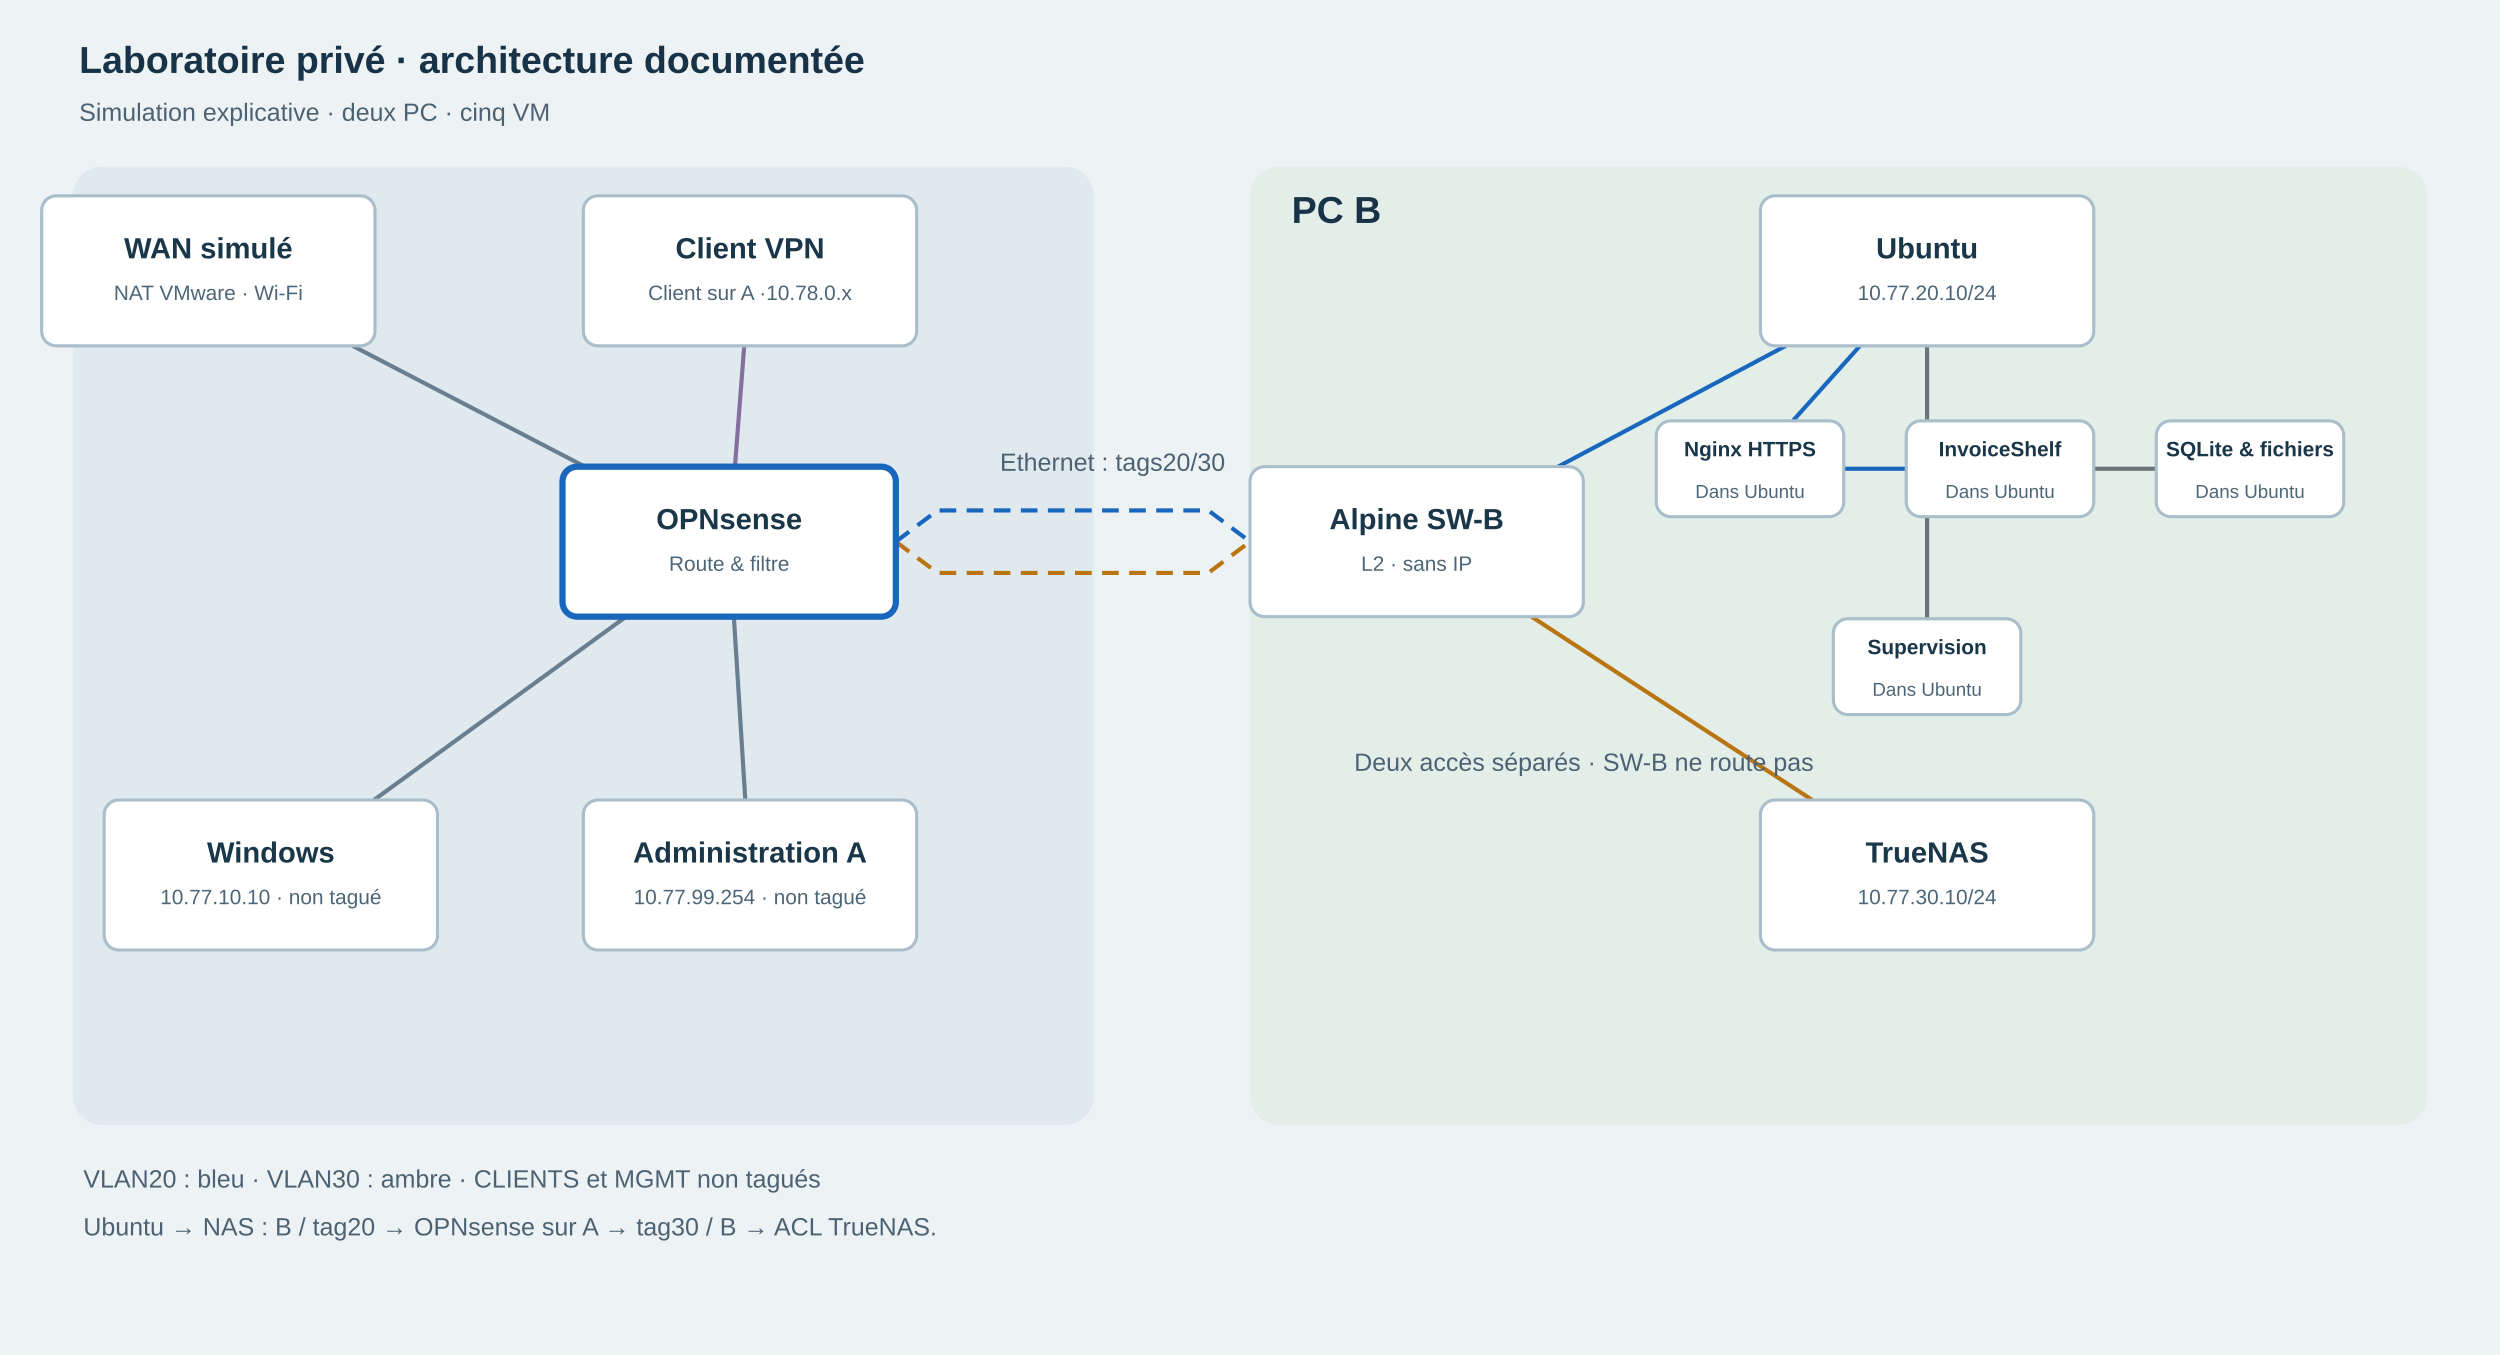
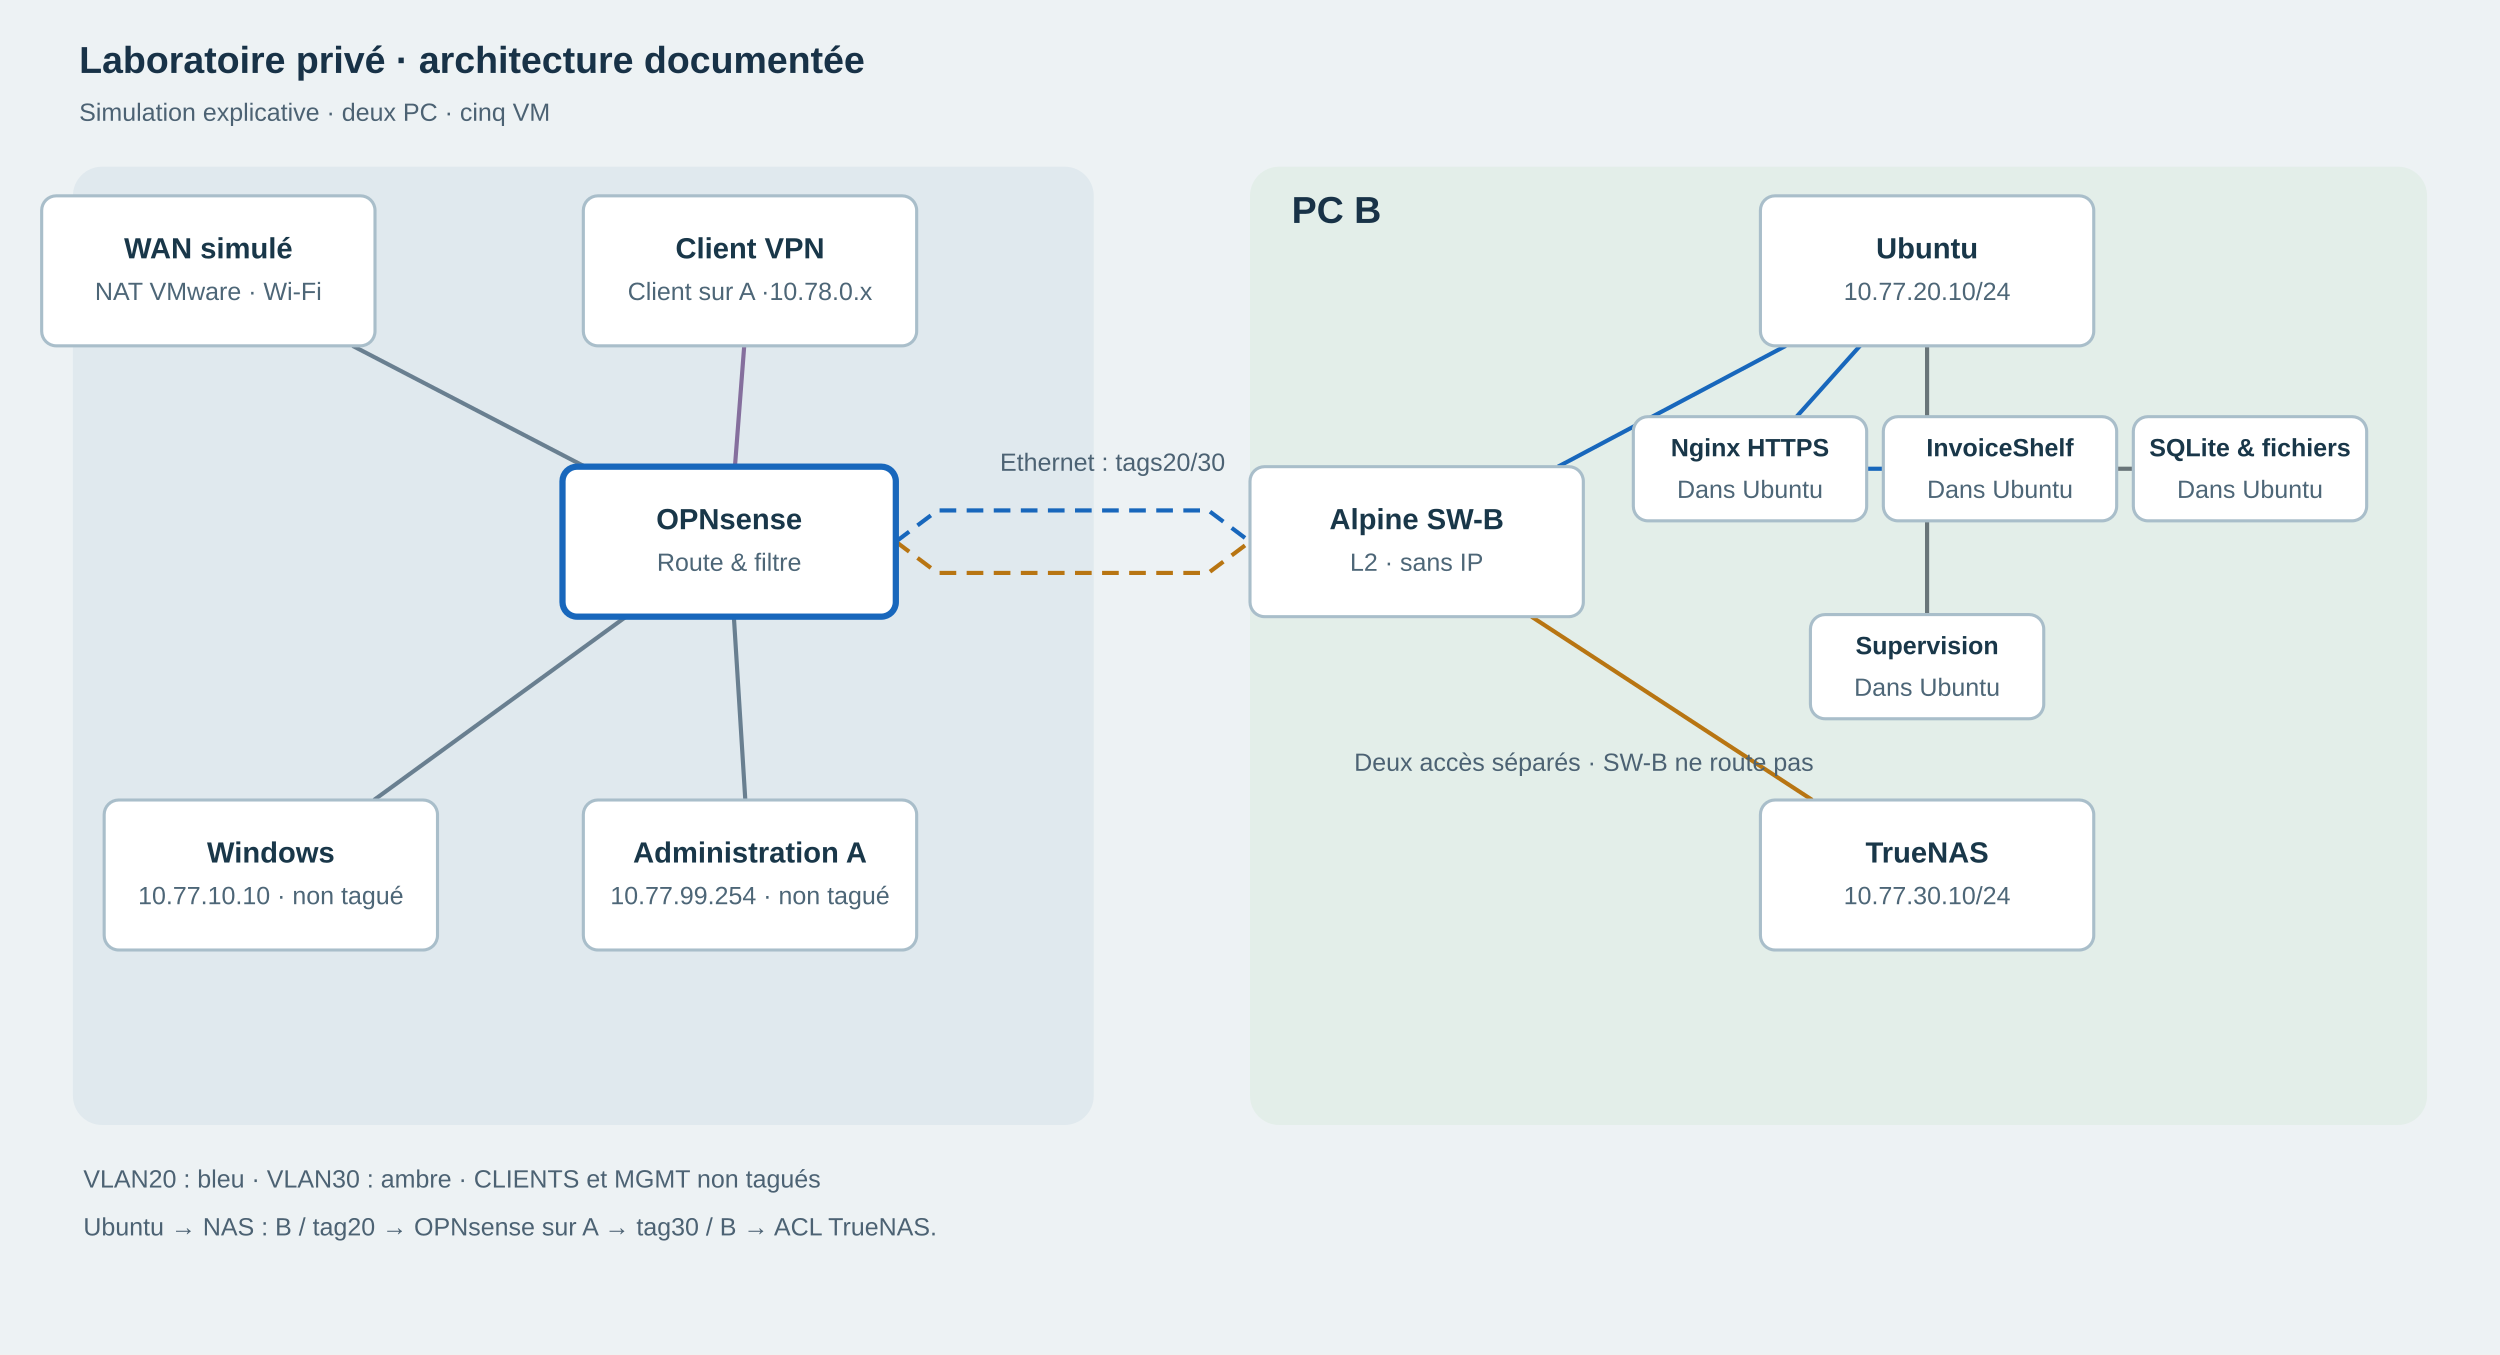
<svg xmlns="http://www.w3.org/2000/svg" viewBox="0 0 1200 650" role="img" aria-label="Topologie du laboratoire à deux PC">
  <defs>
    <marker id="packet-arrow" viewBox="0 0 10 10" refX="9" refY="5" markerWidth="7" markerHeight="7" orient="auto-start-reverse">
      <path d="M0 0 L10 5 L0 10 Z" fill="context-stroke" />
    </marker>
  </defs>
  <style>text{font-family:Segoe UI,Arial,sans-serif}.small{font-size:12px;fill:#4c6273}.title{font-size:18px;font-weight:600;fill:#183247}.n{fill:#fff;stroke:#a9beca;stroke-width:1.5}.selected{stroke:#1867bc;stroke-width:3}.current{fill:#e6f1fc;stroke:#1867bc;stroke-width:3}.denied{fill:#fbeae4;stroke:#922d24;stroke-width:3}</style>
  <rect width="1200" height="650" fill="#edf2f4" />
  <text x="38" y="35" class="title">Laboratoire privé · architecture documentée</text>
  <text x="38" y="58" class="small">Simulation explicative · deux PC · cinq VM</text>
  <rect x="35" y="80" width="490" height="460" rx="14" fill="#e0e9ee" />
  <rect x="600" y="80" width="565" height="460" rx="14" fill="#e3eee9" />
  <text x="55" y="107" class="title">PC A</text>
  <text x="620" y="107" class="title">PC B</text>
  <path data-link="clients" d="M179.5 384 L300.5 296" fill="none" stroke="#697f90" stroke-width="2" opacity="1" />
  <path data-link="mgmt" d="M357.75 384 L352.25 296" fill="none" stroke="#697f90" stroke-width="2" opacity="1" />
  <path data-link="wan" d="M169.231 166 L280.769 224" fill="none" stroke="#697f90" stroke-width="2" opacity="1" />
  <path data-link="vpn" d="M357.231 166 L352.769 224" fill="none" stroke="#856f9d" stroke-width="2" opacity="1" />
  <path data-link="trunk20" d="M430 260 L450 245 L580 245 L600 260" fill="none" stroke="#1867bc" stroke-width="2" opacity="1" stroke-dasharray="8 5" />
  <path data-link="trunk30" d="M430 260 L450 275 L580 275 L600 260" fill="none" stroke="#b87512" stroke-width="2" opacity="1" stroke-dasharray="8 5" />
  <path data-link="access20" d="M747.846 224 L857.154 166" fill="none" stroke="#1867bc" stroke-width="2" opacity="1" />
  <path data-link="access30" d="M735.125 296 L869.875 384" fill="none" stroke="#b87512" stroke-width="2" opacity="1" />
-   <path data-link="https" d="M892.789 166 L860.579 202" fill="none" stroke="#1867bc" stroke-width="2" opacity="1" />
-   <path data-link="backend" d="M885 225 L915 225" fill="none" stroke="#1867bc" stroke-width="2" opacity="1" />
-   <path data-link="sqlite" d="M1005 225 L1035 225" fill="none" stroke="#697579" stroke-width="2" opacity="1" />
-   <path data-link="prom" d="M925 166 L925 297" fill="none" stroke="#697579" stroke-width="2" opacity="1" />
+   <path data-link="https" d="M892.789 166 L862.368 200" fill="none" stroke="#1867bc" stroke-width="2" opacity="1" />
+   <path data-link="backend" d="M896 225 L904 225" fill="none" stroke="#1867bc" stroke-width="2" opacity="1" />
+   <path data-link="sqlite" d="M1016 225 L1024 225" fill="none" stroke="#697579" stroke-width="2" opacity="1" />
+   <path data-link="prom" d="M925 166 L925 295" fill="none" stroke="#697579" stroke-width="2" opacity="1" />
  <text x="480" y="226" class="small">Ethernet : tags20/30</text>
  <text x="650" y="370" class="small">Deux accès séparés · SW-B ne route pas</text>
  <g data-id="fw" tabindex="0" role="button" aria-label="OPNsense">
    <rect x="270" y="224" width="160" height="72" rx="7" class="n selected" />
    <text x="350" y="254" text-anchor="middle" font-size="14" font-weight="600" fill="#193749">OPNsense</text>
-     <text x="350" y="274" text-anchor="middle" font-size="10" fill="#4d6677">Route &amp; filtre</text>
+     <text x="350" y="274" text-anchor="middle" font-size="12" fill="#4d6677">Route &amp; filtre</text>
  </g>
  <g data-id="windows" tabindex="0" role="button" aria-label="Windows">
    <rect x="50" y="384" width="160" height="72" rx="7" class="n " />
    <text x="130" y="414" text-anchor="middle" font-size="14" font-weight="600" fill="#193749">Windows</text>
-     <text x="130" y="434" text-anchor="middle" font-size="10" fill="#4d6677">10.77.10.10 · non tagué</text>
+     <text x="130" y="434" text-anchor="middle" font-size="12" fill="#4d6677">10.77.10.10 · non tagué</text>
  </g>
  <g data-id="mgmt" tabindex="0" role="button" aria-label="Administration A">
    <rect x="280" y="384" width="160" height="72" rx="7" class="n " />
    <text x="360" y="414" text-anchor="middle" font-size="14" font-weight="600" fill="#193749">Administration A</text>
-     <text x="360" y="434" text-anchor="middle" font-size="10" fill="#4d6677">10.77.99.254 · non tagué</text>
+     <text x="360" y="434" text-anchor="middle" font-size="12" fill="#4d6677">10.77.99.254 · non tagué</text>
  </g>
  <g data-id="wan" tabindex="0" role="button" aria-label="WAN simulé">
    <rect x="20" y="94" width="160" height="72" rx="7" class="n " />
    <text x="100" y="124" text-anchor="middle" font-size="14" font-weight="600" fill="#193749">WAN simulé</text>
-     <text x="100" y="144" text-anchor="middle" font-size="10" fill="#4d6677">NAT VMware · Wi-Fi</text>
+     <text x="100" y="144" text-anchor="middle" font-size="12" fill="#4d6677">NAT VMware · Wi-Fi</text>
  </g>
  <g data-id="vpn" tabindex="0" role="button" aria-label="Client VPN">
    <rect x="280" y="94" width="160" height="72" rx="7" class="n " />
    <text x="360" y="124" text-anchor="middle" font-size="14" font-weight="600" fill="#193749">Client VPN</text>
-     <text x="360" y="144" text-anchor="middle" font-size="10" fill="#4d6677">Client sur A ·10.78.0.x</text>
+     <text x="360" y="144" text-anchor="middle" font-size="12" fill="#4d6677">Client sur A ·10.78.0.x</text>
  </g>
  <g data-id="switch" tabindex="0" role="button" aria-label="Alpine SW-B">
    <rect x="600" y="224" width="160" height="72" rx="7" class="n " />
    <text x="680" y="254" text-anchor="middle" font-size="14" font-weight="600" fill="#193749">Alpine SW-B</text>
-     <text x="680" y="274" text-anchor="middle" font-size="10" fill="#4d6677">L2 · sans IP</text>
+     <text x="680" y="274" text-anchor="middle" font-size="12" fill="#4d6677">L2 · sans IP</text>
  </g>
  <g data-id="ubuntu" tabindex="0" role="button" aria-label="Ubuntu">
    <rect x="845" y="94" width="160" height="72" rx="7" class="n " />
    <text x="925" y="124" text-anchor="middle" font-size="14" font-weight="600" fill="#193749">Ubuntu</text>
-     <text x="925" y="144" text-anchor="middle" font-size="10" fill="#4d6677">10.77.20.10/24</text>
+     <text x="925" y="144" text-anchor="middle" font-size="12" fill="#4d6677">10.77.20.10/24</text>
  </g>
  <g data-id="nas" tabindex="0" role="button" aria-label="TrueNAS">
    <rect x="845" y="384" width="160" height="72" rx="7" class="n " />
    <text x="925" y="414" text-anchor="middle" font-size="14" font-weight="600" fill="#193749">TrueNAS</text>
-     <text x="925" y="434" text-anchor="middle" font-size="10" fill="#4d6677">10.77.30.10/24</text>
+     <text x="925" y="434" text-anchor="middle" font-size="12" fill="#4d6677">10.77.30.10/24</text>
  </g>
  <g data-id="proxy" tabindex="0" role="button" aria-label="Nginx HTTPS">
-     <rect x="795" y="202" width="90" height="46" rx="7" class="n " />
-     <text x="840" y="219" text-anchor="middle" font-size="10" font-weight="600" fill="#193749">Nginx HTTPS</text>
-     <text x="840" y="239" text-anchor="middle" font-size="9" fill="#4d6677">Dans Ubuntu</text>
+     <rect x="784" y="200" width="112" height="50" rx="7" class="n " />
+     <text x="840" y="219" text-anchor="middle" font-size="12" font-weight="600" fill="#193749">Nginx HTTPS</text>
+     <text x="840" y="239" text-anchor="middle" font-size="12" fill="#4d6677">Dans Ubuntu</text>
  </g>
  <g data-id="app" tabindex="0" role="button" aria-label="InvoiceShelf">
-     <rect x="915" y="202" width="90" height="46" rx="7" class="n " />
-     <text x="960" y="219" text-anchor="middle" font-size="10" font-weight="600" fill="#193749">InvoiceShelf</text>
-     <text x="960" y="239" text-anchor="middle" font-size="9" fill="#4d6677">Dans Ubuntu</text>
+     <rect x="904" y="200" width="112" height="50" rx="7" class="n " />
+     <text x="960" y="219" text-anchor="middle" font-size="12" font-weight="600" fill="#193749">InvoiceShelf</text>
+     <text x="960" y="239" text-anchor="middle" font-size="12" fill="#4d6677">Dans Ubuntu</text>
  </g>
  <g data-id="data" tabindex="0" role="button" aria-label="SQLite &amp; fichiers">
-     <rect x="1035" y="202" width="90" height="46" rx="7" class="n " />
-     <text x="1080" y="219" text-anchor="middle" font-size="10" font-weight="600" fill="#193749">SQLite &amp; fichiers</text>
-     <text x="1080" y="239" text-anchor="middle" font-size="9" fill="#4d6677">Dans Ubuntu</text>
+     <rect x="1024" y="200" width="112" height="50" rx="7" class="n " />
+     <text x="1080" y="219" text-anchor="middle" font-size="12" font-weight="600" fill="#193749">SQLite &amp; fichiers</text>
+     <text x="1080" y="239" text-anchor="middle" font-size="12" fill="#4d6677">Dans Ubuntu</text>
  </g>
  <g data-id="monitor" tabindex="0" role="button" aria-label="Supervision">
-     <rect x="880" y="297" width="90" height="46" rx="7" class="n " />
-     <text x="925" y="314" text-anchor="middle" font-size="10" font-weight="600" fill="#193749">Supervision</text>
-     <text x="925" y="334" text-anchor="middle" font-size="9" fill="#4d6677">Dans Ubuntu</text>
+     <rect x="869" y="295" width="112" height="50" rx="7" class="n " />
+     <text x="925" y="314" text-anchor="middle" font-size="12" font-weight="600" fill="#193749">Supervision</text>
+     <text x="925" y="334" text-anchor="middle" font-size="12" fill="#4d6677">Dans Ubuntu</text>
  </g>
  <text x="40" y="570" class="small">VLAN20 : bleu · VLAN30 : ambre · CLIENTS et MGMT non tagués</text>
  <text x="40" y="593" class="small">Ubuntu → NAS : B / tag20 → OPNsense sur A → tag30 / B → ACL TrueNAS.</text>
</svg>
